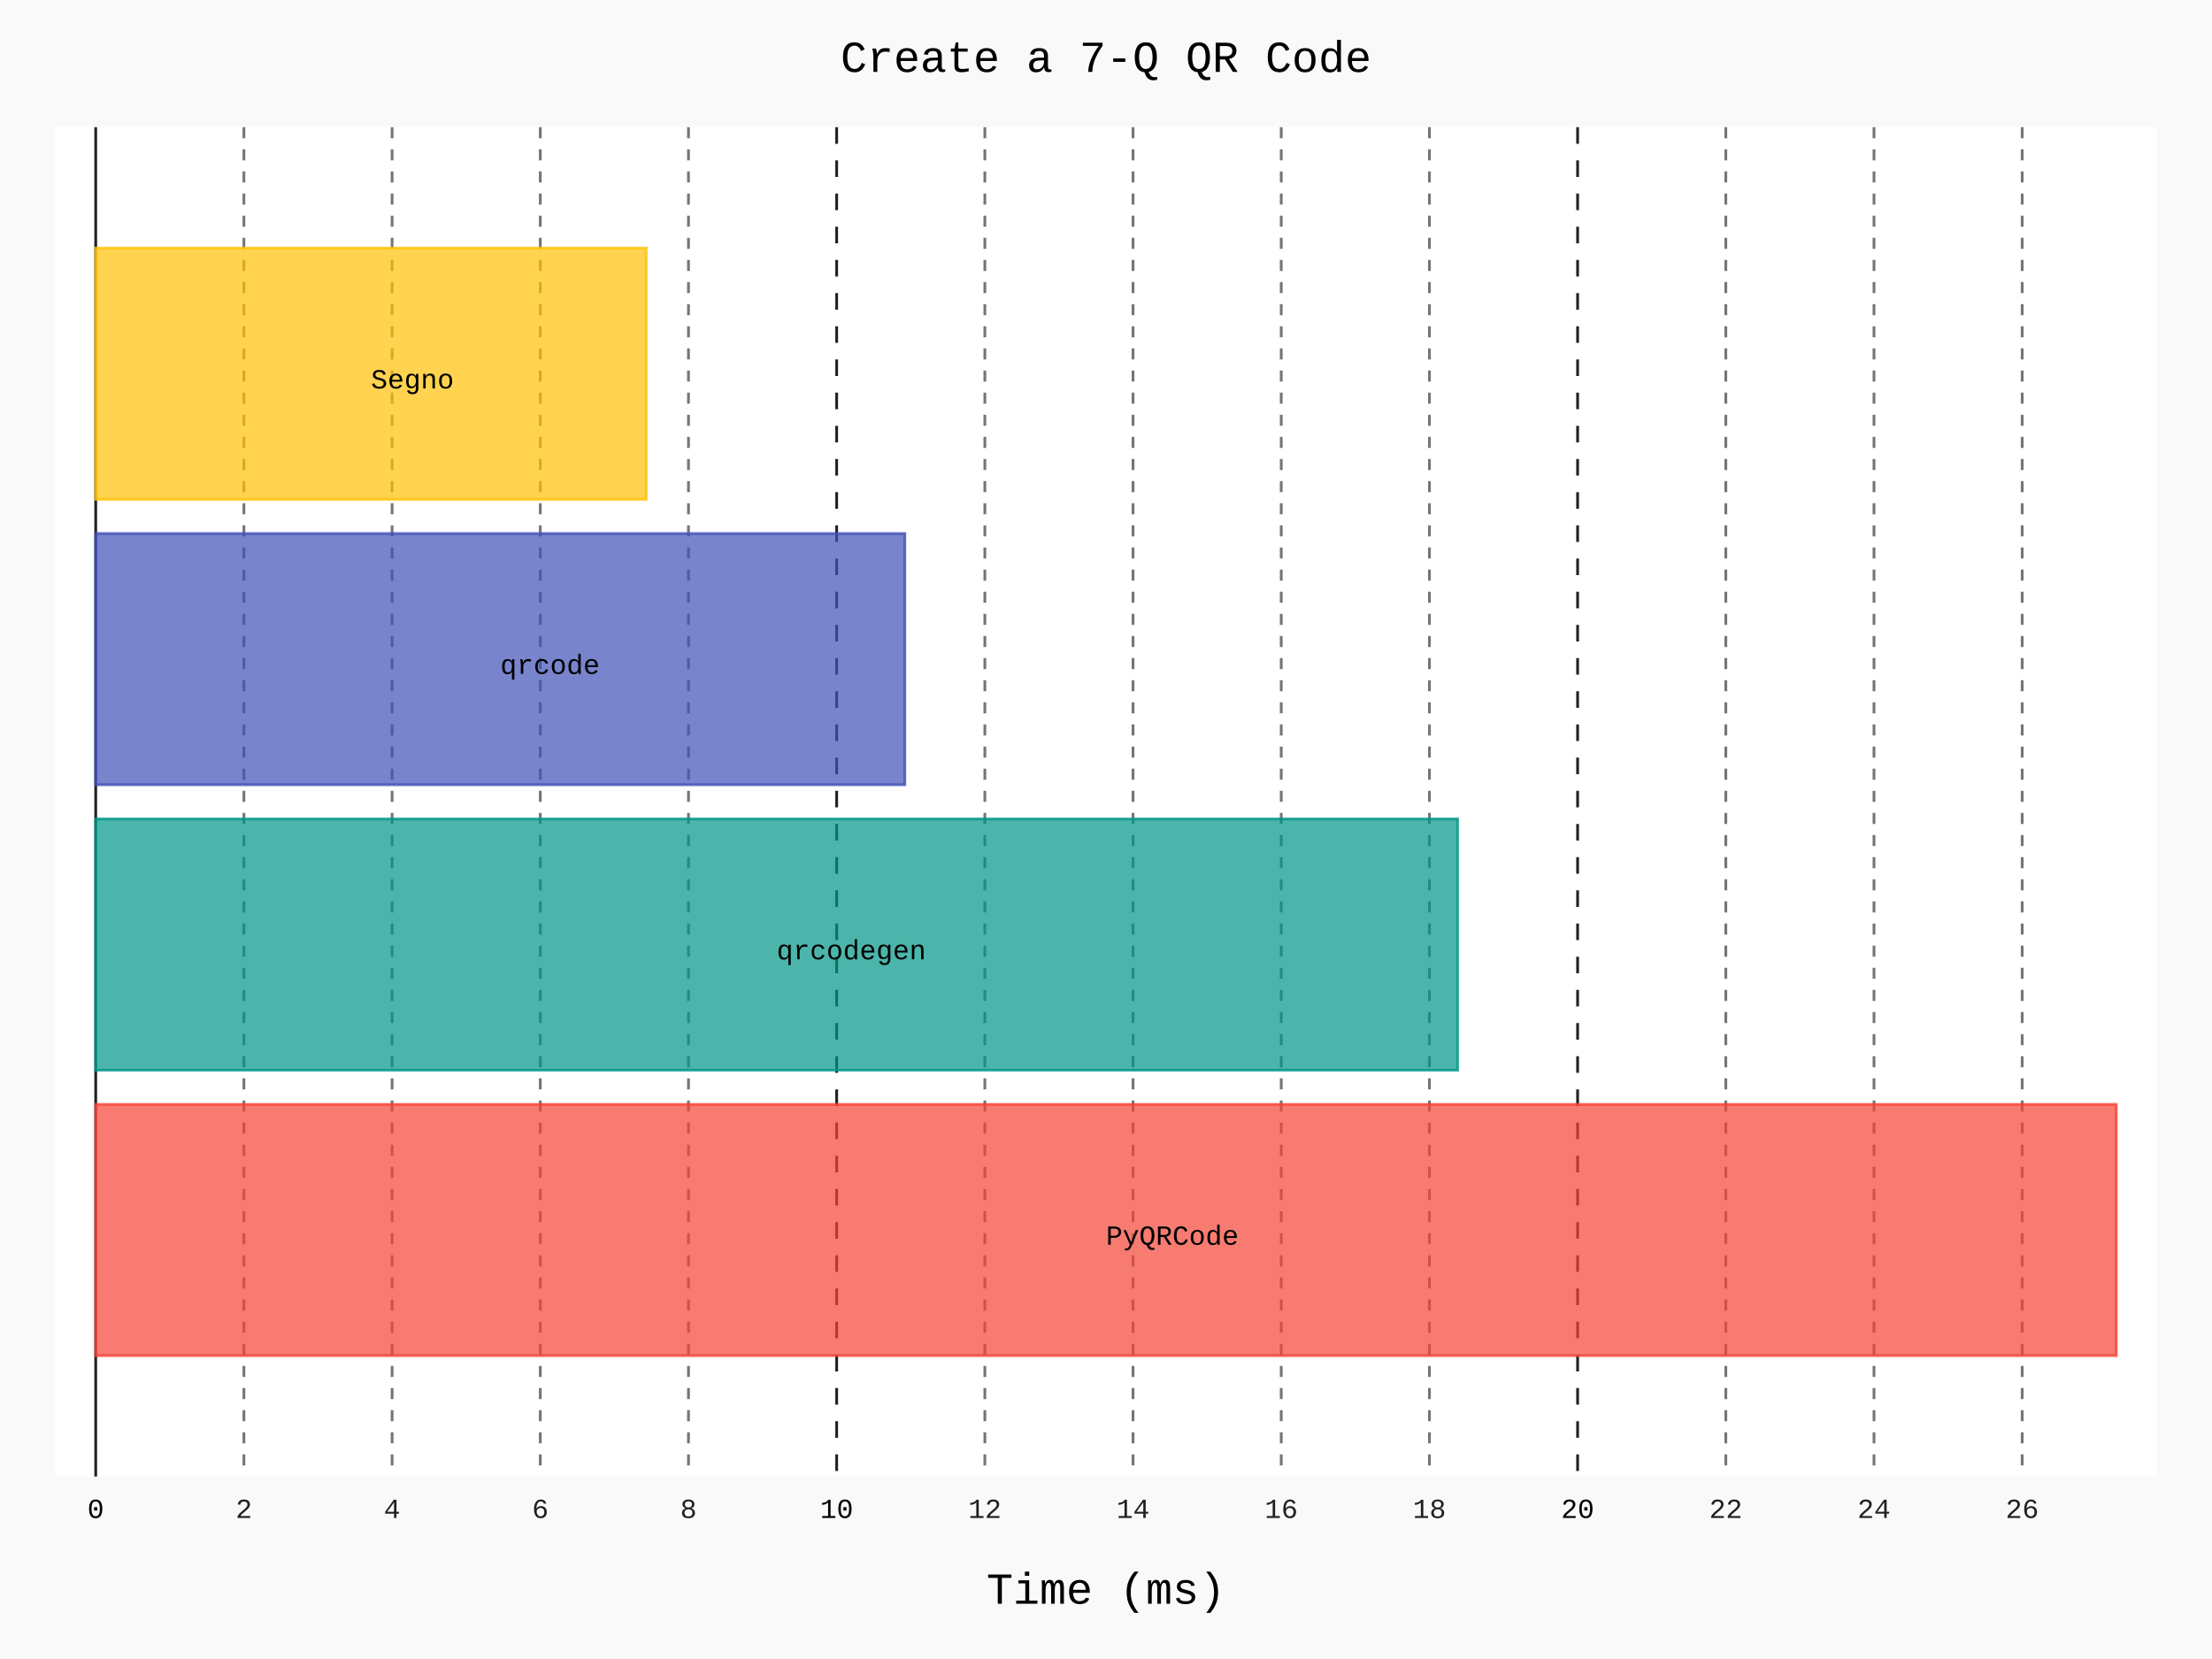
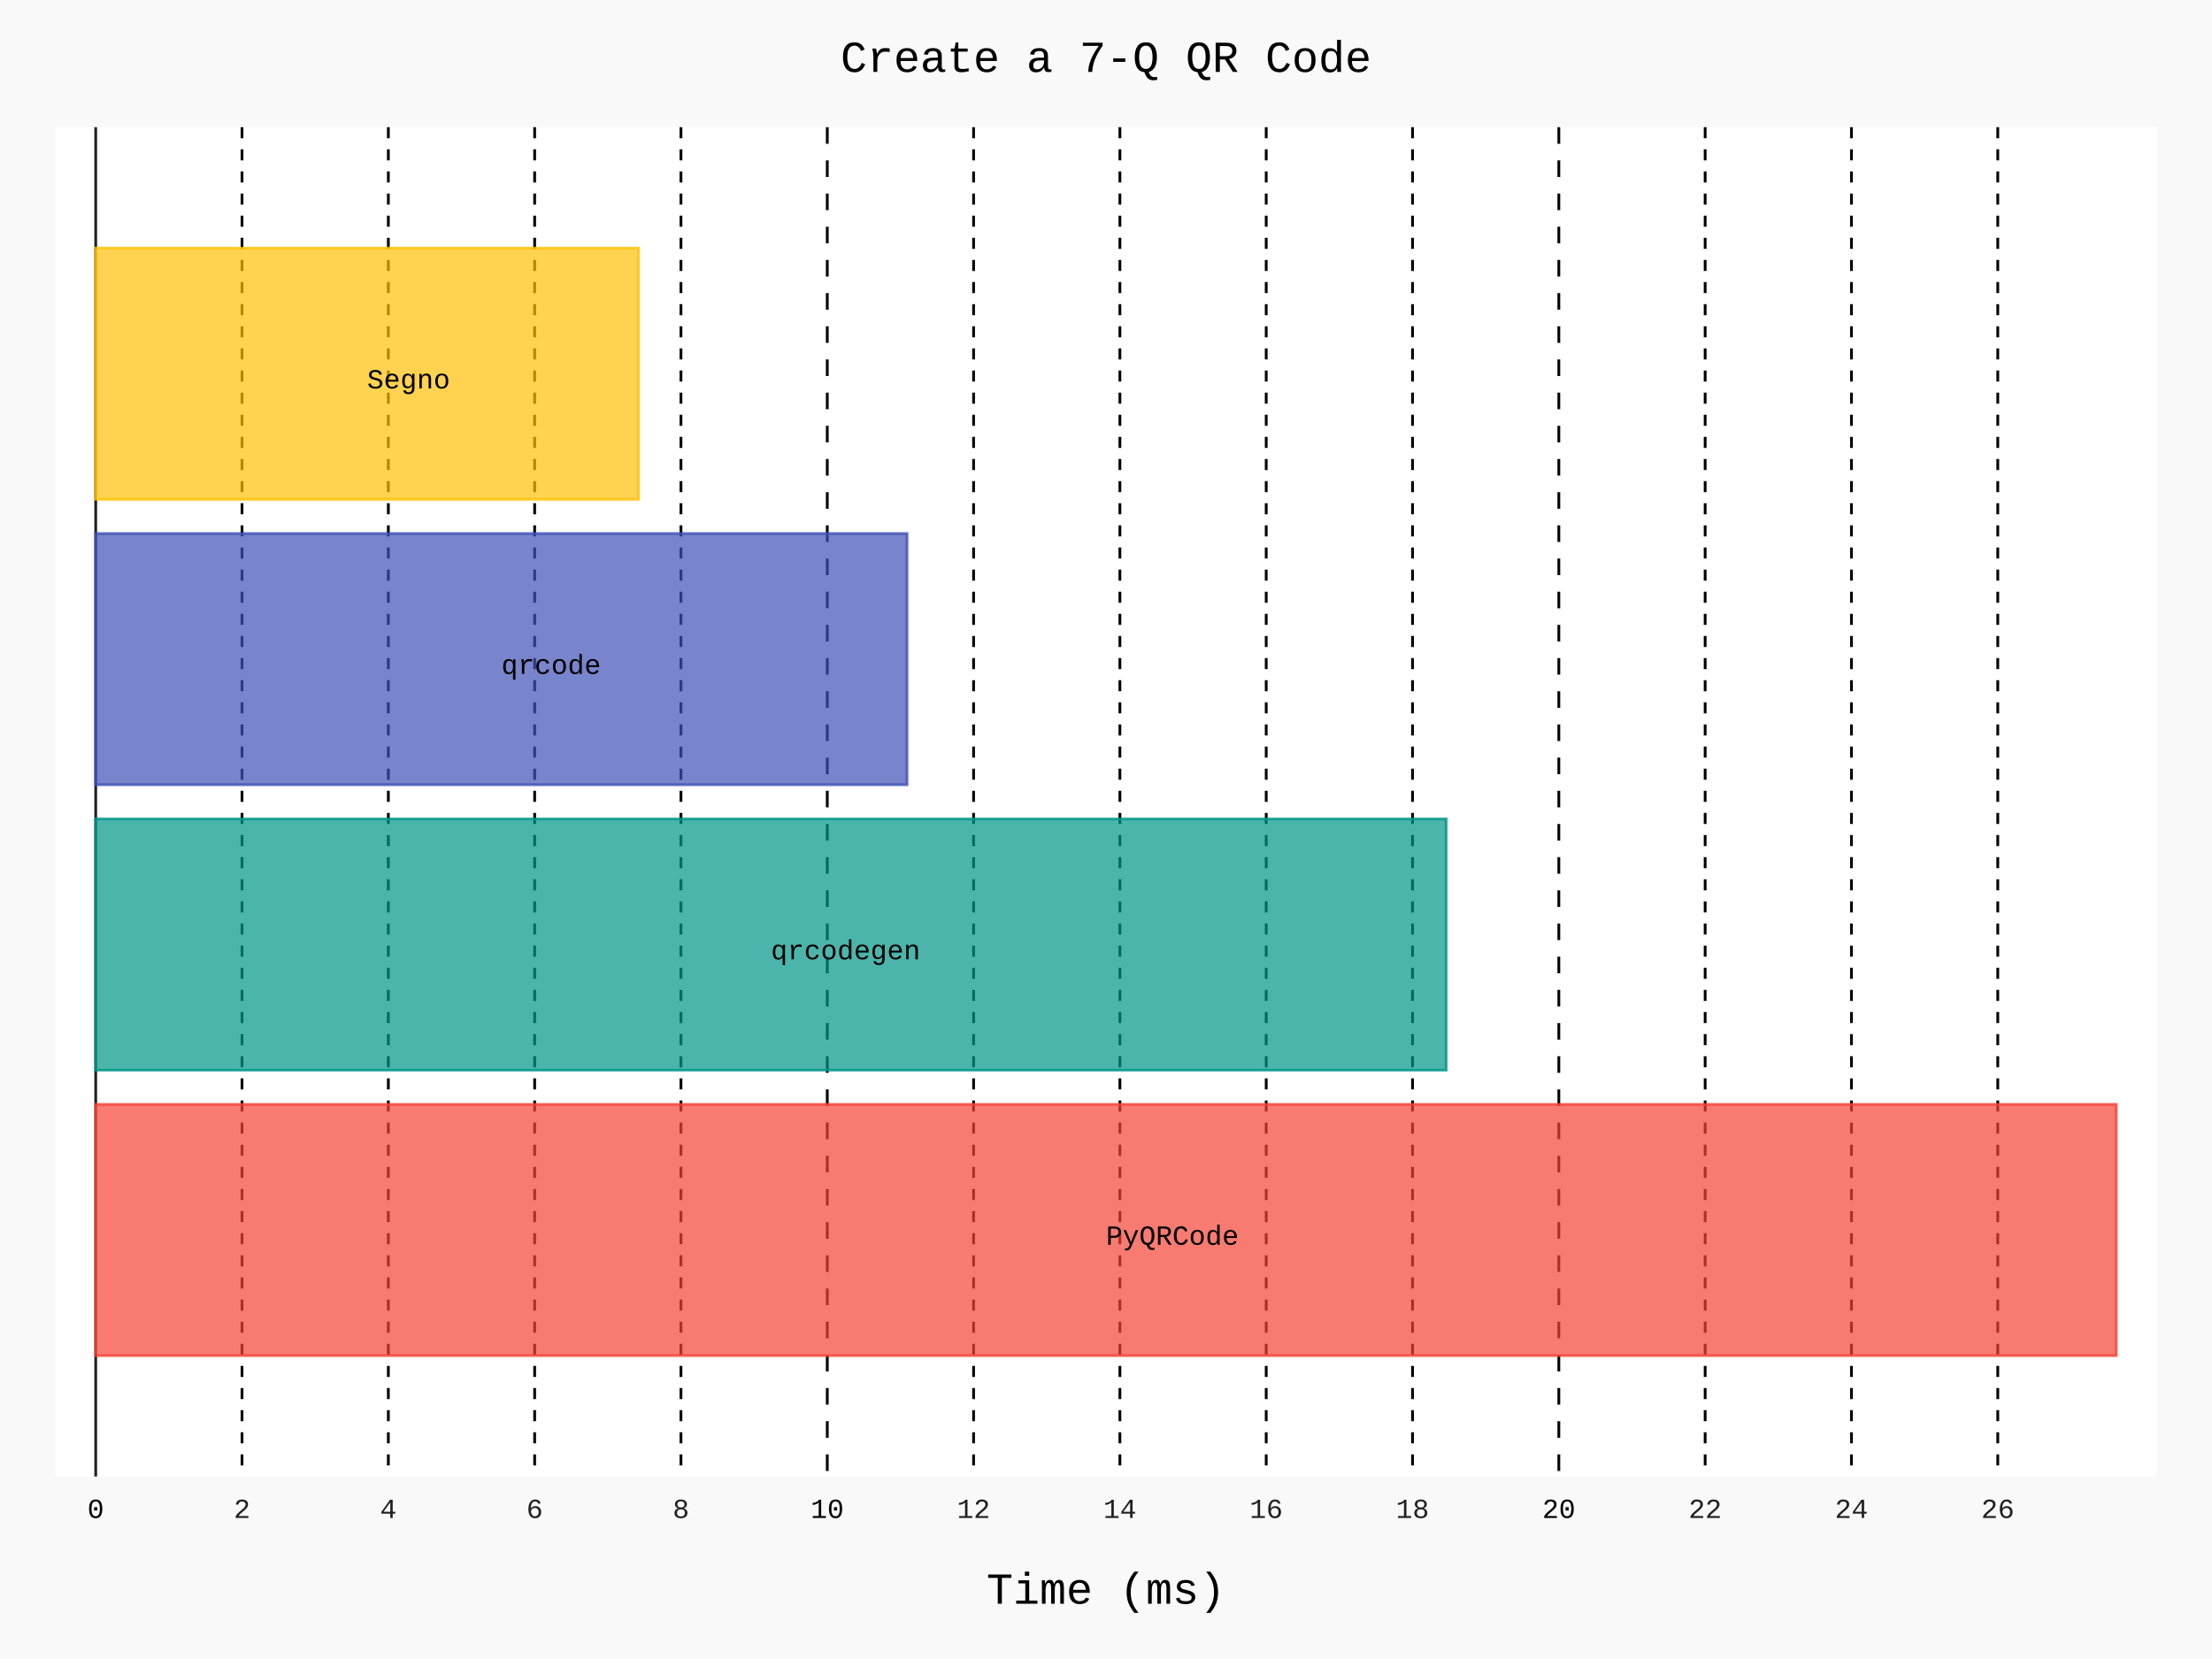
- <svg xmlns="http://www.w3.org/2000/svg" class="pygal-chart" id="chart-5f94d455-f1bc-4b1a-85c1-0010d2ba0ce0" viewBox="0 0 800 600">
+ <svg xmlns="http://www.w3.org/2000/svg" class="pygal-chart" id="chart-4fe52f16-18b5-4964-aea4-34cd0ca97fca" viewBox="0 0 800 600">
  <defs>
-     <style type="text/css">#chart-5f94d455-f1bc-4b1a-85c1-0010d2ba0ce0{-webkit-user-select:none;-webkit-font-smoothing:antialiased;font-family:Consolas,"Liberation Mono",Menlo,Courier,monospace}#chart-5f94d455-f1bc-4b1a-85c1-0010d2ba0ce0 .title{font-family:Consolas,"Liberation Mono",Menlo,Courier,monospace;font-size:16px}#chart-5f94d455-f1bc-4b1a-85c1-0010d2ba0ce0 .legends .legend text{font-family:Consolas,"Liberation Mono",Menlo,Courier,monospace;font-size:14px}#chart-5f94d455-f1bc-4b1a-85c1-0010d2ba0ce0 .axis text{font-family:Consolas,"Liberation Mono",Menlo,Courier,monospace;font-size:10px}#chart-5f94d455-f1bc-4b1a-85c1-0010d2ba0ce0 .axis text.major{font-family:Consolas,"Liberation Mono",Menlo,Courier,monospace;font-size:10px}#chart-5f94d455-f1bc-4b1a-85c1-0010d2ba0ce0 .text-overlay text.value{font-family:Consolas,"Liberation Mono",Menlo,Courier,monospace;font-size:16px}#chart-5f94d455-f1bc-4b1a-85c1-0010d2ba0ce0 .text-overlay text.label{font-family:Consolas,"Liberation Mono",Menlo,Courier,monospace;font-size:10px}#chart-5f94d455-f1bc-4b1a-85c1-0010d2ba0ce0 .tooltip{font-family:Consolas,"Liberation Mono",Menlo,Courier,monospace;font-size:14px}#chart-5f94d455-f1bc-4b1a-85c1-0010d2ba0ce0 text.no_data{font-family:Consolas,"Liberation Mono",Menlo,Courier,monospace;font-size:64px}
- #chart-5f94d455-f1bc-4b1a-85c1-0010d2ba0ce0{background-color:rgba(249,249,249,1)}#chart-5f94d455-f1bc-4b1a-85c1-0010d2ba0ce0 path,#chart-5f94d455-f1bc-4b1a-85c1-0010d2ba0ce0 line,#chart-5f94d455-f1bc-4b1a-85c1-0010d2ba0ce0 rect,#chart-5f94d455-f1bc-4b1a-85c1-0010d2ba0ce0 circle{-webkit-transition:150ms;-moz-transition:150ms;transition:150ms}#chart-5f94d455-f1bc-4b1a-85c1-0010d2ba0ce0 .graph &gt; .background{fill:rgba(249,249,249,1)}#chart-5f94d455-f1bc-4b1a-85c1-0010d2ba0ce0 .plot &gt; .background{fill:rgba(255,255,255,1)}#chart-5f94d455-f1bc-4b1a-85c1-0010d2ba0ce0 .graph{fill:rgba(0,0,0,.87)}#chart-5f94d455-f1bc-4b1a-85c1-0010d2ba0ce0 text.no_data{fill:rgba(0,0,0,1)}#chart-5f94d455-f1bc-4b1a-85c1-0010d2ba0ce0 .title{fill:rgba(0,0,0,1)}#chart-5f94d455-f1bc-4b1a-85c1-0010d2ba0ce0 .legends .legend text{fill:rgba(0,0,0,.87)}#chart-5f94d455-f1bc-4b1a-85c1-0010d2ba0ce0 .legends .legend:hover text{fill:rgba(0,0,0,1)}#chart-5f94d455-f1bc-4b1a-85c1-0010d2ba0ce0 .axis .line{stroke:rgba(0,0,0,1)}#chart-5f94d455-f1bc-4b1a-85c1-0010d2ba0ce0 .axis .guide.line{stroke:rgba(0,0,0,.54)}#chart-5f94d455-f1bc-4b1a-85c1-0010d2ba0ce0 .axis .major.line{stroke:rgba(0,0,0,.87)}#chart-5f94d455-f1bc-4b1a-85c1-0010d2ba0ce0 .axis text.major{fill:rgba(0,0,0,1)}#chart-5f94d455-f1bc-4b1a-85c1-0010d2ba0ce0 .axis.y .guides:hover .guide.line,#chart-5f94d455-f1bc-4b1a-85c1-0010d2ba0ce0 .line-graph .axis.x .guides:hover .guide.line,#chart-5f94d455-f1bc-4b1a-85c1-0010d2ba0ce0 .stackedline-graph .axis.x .guides:hover .guide.line,#chart-5f94d455-f1bc-4b1a-85c1-0010d2ba0ce0 .xy-graph .axis.x .guides:hover .guide.line{stroke:rgba(0,0,0,1)}#chart-5f94d455-f1bc-4b1a-85c1-0010d2ba0ce0 .axis .guides:hover text{fill:rgba(0,0,0,1)}#chart-5f94d455-f1bc-4b1a-85c1-0010d2ba0ce0 .reactive{fill-opacity:.7;stroke-opacity:.8}#chart-5f94d455-f1bc-4b1a-85c1-0010d2ba0ce0 .ci{stroke:rgba(0,0,0,.87)}#chart-5f94d455-f1bc-4b1a-85c1-0010d2ba0ce0 .reactive.active,#chart-5f94d455-f1bc-4b1a-85c1-0010d2ba0ce0 .active .reactive{fill-opacity:.8;stroke-opacity:.9;stroke-width:4}#chart-5f94d455-f1bc-4b1a-85c1-0010d2ba0ce0 .ci .reactive.active{stroke-width:1.5}#chart-5f94d455-f1bc-4b1a-85c1-0010d2ba0ce0 .series text{fill:rgba(0,0,0,1)}#chart-5f94d455-f1bc-4b1a-85c1-0010d2ba0ce0 .tooltip rect{fill:rgba(255,255,255,1);stroke:rgba(0,0,0,1);-webkit-transition:opacity 150ms;-moz-transition:opacity 150ms;transition:opacity 150ms}#chart-5f94d455-f1bc-4b1a-85c1-0010d2ba0ce0 .tooltip .label{fill:rgba(0,0,0,.87)}#chart-5f94d455-f1bc-4b1a-85c1-0010d2ba0ce0 .tooltip .label{fill:rgba(0,0,0,.87)}#chart-5f94d455-f1bc-4b1a-85c1-0010d2ba0ce0 .tooltip .legend{font-size:.8em;fill:rgba(0,0,0,.54)}#chart-5f94d455-f1bc-4b1a-85c1-0010d2ba0ce0 .tooltip .x_label{font-size:.6em;fill:rgba(0,0,0,1)}#chart-5f94d455-f1bc-4b1a-85c1-0010d2ba0ce0 .tooltip .xlink{font-size:.5em;text-decoration:underline}#chart-5f94d455-f1bc-4b1a-85c1-0010d2ba0ce0 .tooltip .value{font-size:1.5em}#chart-5f94d455-f1bc-4b1a-85c1-0010d2ba0ce0 .bound{font-size:.5em}#chart-5f94d455-f1bc-4b1a-85c1-0010d2ba0ce0 .max-value{font-size:.75em;fill:rgba(0,0,0,.54)}#chart-5f94d455-f1bc-4b1a-85c1-0010d2ba0ce0 .map-element{fill:rgba(255,255,255,1);stroke:rgba(0,0,0,.54) !important}#chart-5f94d455-f1bc-4b1a-85c1-0010d2ba0ce0 .map-element .reactive{fill-opacity:inherit;stroke-opacity:inherit}#chart-5f94d455-f1bc-4b1a-85c1-0010d2ba0ce0 .color-0,#chart-5f94d455-f1bc-4b1a-85c1-0010d2ba0ce0 .color-0 a:visited{stroke:#F44336;fill:#F44336}#chart-5f94d455-f1bc-4b1a-85c1-0010d2ba0ce0 .color-1,#chart-5f94d455-f1bc-4b1a-85c1-0010d2ba0ce0 .color-1 a:visited{stroke:#3F51B5;fill:#3F51B5}#chart-5f94d455-f1bc-4b1a-85c1-0010d2ba0ce0 .color-2,#chart-5f94d455-f1bc-4b1a-85c1-0010d2ba0ce0 .color-2 a:visited{stroke:#009688;fill:#009688}#chart-5f94d455-f1bc-4b1a-85c1-0010d2ba0ce0 .color-3,#chart-5f94d455-f1bc-4b1a-85c1-0010d2ba0ce0 .color-3 a:visited{stroke:#FFC107;fill:#FFC107}#chart-5f94d455-f1bc-4b1a-85c1-0010d2ba0ce0 .text-overlay .color-0 text{fill:black}#chart-5f94d455-f1bc-4b1a-85c1-0010d2ba0ce0 .text-overlay .color-1 text{fill:black}#chart-5f94d455-f1bc-4b1a-85c1-0010d2ba0ce0 .text-overlay .color-2 text{fill:black}#chart-5f94d455-f1bc-4b1a-85c1-0010d2ba0ce0 .text-overlay .color-3 text{fill:black}
- #chart-5f94d455-f1bc-4b1a-85c1-0010d2ba0ce0 text.no_data{text-anchor:middle}#chart-5f94d455-f1bc-4b1a-85c1-0010d2ba0ce0 .guide.line{fill:none}#chart-5f94d455-f1bc-4b1a-85c1-0010d2ba0ce0 .centered{text-anchor:middle}#chart-5f94d455-f1bc-4b1a-85c1-0010d2ba0ce0 .title{text-anchor:middle}#chart-5f94d455-f1bc-4b1a-85c1-0010d2ba0ce0 .legends .legend text{fill-opacity:1}#chart-5f94d455-f1bc-4b1a-85c1-0010d2ba0ce0 .axis.x text{text-anchor:middle}#chart-5f94d455-f1bc-4b1a-85c1-0010d2ba0ce0 .axis.x:not(.web) text[transform]{text-anchor:start}#chart-5f94d455-f1bc-4b1a-85c1-0010d2ba0ce0 .axis.x:not(.web) text[transform].backwards{text-anchor:end}#chart-5f94d455-f1bc-4b1a-85c1-0010d2ba0ce0 .axis.y text{text-anchor:end}#chart-5f94d455-f1bc-4b1a-85c1-0010d2ba0ce0 .axis.y text[transform].backwards{text-anchor:start}#chart-5f94d455-f1bc-4b1a-85c1-0010d2ba0ce0 .axis.y2 text{text-anchor:start}#chart-5f94d455-f1bc-4b1a-85c1-0010d2ba0ce0 .axis.y2 text[transform].backwards{text-anchor:end}#chart-5f94d455-f1bc-4b1a-85c1-0010d2ba0ce0 .axis .guide.line{stroke-dasharray:4,4}#chart-5f94d455-f1bc-4b1a-85c1-0010d2ba0ce0 .axis .major.guide.line{stroke-dasharray:6,6}#chart-5f94d455-f1bc-4b1a-85c1-0010d2ba0ce0 .horizontal .axis.y .guide.line,#chart-5f94d455-f1bc-4b1a-85c1-0010d2ba0ce0 .horizontal .axis.y2 .guide.line,#chart-5f94d455-f1bc-4b1a-85c1-0010d2ba0ce0 .vertical .axis.x .guide.line{opacity:0}#chart-5f94d455-f1bc-4b1a-85c1-0010d2ba0ce0 .horizontal .axis.always_show .guide.line,#chart-5f94d455-f1bc-4b1a-85c1-0010d2ba0ce0 .vertical .axis.always_show .guide.line{opacity:1 !important}#chart-5f94d455-f1bc-4b1a-85c1-0010d2ba0ce0 .axis.y .guides:hover .guide.line,#chart-5f94d455-f1bc-4b1a-85c1-0010d2ba0ce0 .axis.y2 .guides:hover .guide.line,#chart-5f94d455-f1bc-4b1a-85c1-0010d2ba0ce0 .axis.x .guides:hover .guide.line{opacity:1}#chart-5f94d455-f1bc-4b1a-85c1-0010d2ba0ce0 .axis .guides:hover text{opacity:1}#chart-5f94d455-f1bc-4b1a-85c1-0010d2ba0ce0 .nofill{fill:none}#chart-5f94d455-f1bc-4b1a-85c1-0010d2ba0ce0 .subtle-fill{fill-opacity:.2}#chart-5f94d455-f1bc-4b1a-85c1-0010d2ba0ce0 .dot{stroke-width:1px;fill-opacity:1}#chart-5f94d455-f1bc-4b1a-85c1-0010d2ba0ce0 .dot.active{stroke-width:5px}#chart-5f94d455-f1bc-4b1a-85c1-0010d2ba0ce0 .dot.negative{fill:transparent}#chart-5f94d455-f1bc-4b1a-85c1-0010d2ba0ce0 text,#chart-5f94d455-f1bc-4b1a-85c1-0010d2ba0ce0 tspan{stroke:none !important}#chart-5f94d455-f1bc-4b1a-85c1-0010d2ba0ce0 .series text.active{opacity:1}#chart-5f94d455-f1bc-4b1a-85c1-0010d2ba0ce0 .tooltip rect{fill-opacity:.95;stroke-width:.5}#chart-5f94d455-f1bc-4b1a-85c1-0010d2ba0ce0 .tooltip text{fill-opacity:1}#chart-5f94d455-f1bc-4b1a-85c1-0010d2ba0ce0 .showable{visibility:hidden}#chart-5f94d455-f1bc-4b1a-85c1-0010d2ba0ce0 .showable.shown{visibility:visible}#chart-5f94d455-f1bc-4b1a-85c1-0010d2ba0ce0 .gauge-background{fill:rgba(229,229,229,1);stroke:none}#chart-5f94d455-f1bc-4b1a-85c1-0010d2ba0ce0 .bg-lines{stroke:rgba(249,249,249,1);stroke-width:2px}</style>
+     <style type="text/css">#chart-4fe52f16-18b5-4964-aea4-34cd0ca97fca{-webkit-user-select:none;-webkit-font-smoothing:antialiased;font-family:Consolas,"Liberation Mono",Menlo,Courier,monospace}#chart-4fe52f16-18b5-4964-aea4-34cd0ca97fca .title{font-family:Consolas,"Liberation Mono",Menlo,Courier,monospace;font-size:16px}#chart-4fe52f16-18b5-4964-aea4-34cd0ca97fca .legends .legend text{font-family:Consolas,"Liberation Mono",Menlo,Courier,monospace;font-size:14px}#chart-4fe52f16-18b5-4964-aea4-34cd0ca97fca .axis text{font-family:Consolas,"Liberation Mono",Menlo,Courier,monospace;font-size:10px}#chart-4fe52f16-18b5-4964-aea4-34cd0ca97fca .axis text.major{font-family:Consolas,"Liberation Mono",Menlo,Courier,monospace;font-size:10px}#chart-4fe52f16-18b5-4964-aea4-34cd0ca97fca .text-overlay text.value{font-family:Consolas,"Liberation Mono",Menlo,Courier,monospace;font-size:16px}#chart-4fe52f16-18b5-4964-aea4-34cd0ca97fca .text-overlay text.label{font-family:Consolas,"Liberation Mono",Menlo,Courier,monospace;font-size:10px}#chart-4fe52f16-18b5-4964-aea4-34cd0ca97fca .tooltip{font-family:Consolas,"Liberation Mono",Menlo,Courier,monospace;font-size:14px}#chart-4fe52f16-18b5-4964-aea4-34cd0ca97fca text.no_data{font-family:Consolas,"Liberation Mono",Menlo,Courier,monospace;font-size:64px}
+ #chart-4fe52f16-18b5-4964-aea4-34cd0ca97fca{background-color:rgba(249,249,249,1)}#chart-4fe52f16-18b5-4964-aea4-34cd0ca97fca path,#chart-4fe52f16-18b5-4964-aea4-34cd0ca97fca line,#chart-4fe52f16-18b5-4964-aea4-34cd0ca97fca rect,#chart-4fe52f16-18b5-4964-aea4-34cd0ca97fca circle{-webkit-transition:150ms;-moz-transition:150ms;transition:150ms}#chart-4fe52f16-18b5-4964-aea4-34cd0ca97fca .graph &gt; .background{fill:rgba(249,249,249,1)}#chart-4fe52f16-18b5-4964-aea4-34cd0ca97fca .plot &gt; .background{fill:rgba(255,255,255,1)}#chart-4fe52f16-18b5-4964-aea4-34cd0ca97fca .graph{fill:rgba(0,0,0,.87)}#chart-4fe52f16-18b5-4964-aea4-34cd0ca97fca text.no_data{fill:rgba(0,0,0,1)}#chart-4fe52f16-18b5-4964-aea4-34cd0ca97fca .title{fill:rgba(0,0,0,1)}#chart-4fe52f16-18b5-4964-aea4-34cd0ca97fca .legends .legend text{fill:rgba(0,0,0,.87)}#chart-4fe52f16-18b5-4964-aea4-34cd0ca97fca .legends .legend:hover text{fill:rgba(0,0,0,1)}#chart-4fe52f16-18b5-4964-aea4-34cd0ca97fca .axis .line{stroke:rgba(0,0,0,1)}#chart-4fe52f16-18b5-4964-aea4-34cd0ca97fca .axis .guide.line{stroke:rgba(0,0,0,.54)}#chart-4fe52f16-18b5-4964-aea4-34cd0ca97fca .axis .major.line{stroke:rgba(0,0,0,.87)}#chart-4fe52f16-18b5-4964-aea4-34cd0ca97fca .axis text.major{fill:rgba(0,0,0,1)}#chart-4fe52f16-18b5-4964-aea4-34cd0ca97fca .axis.y .guides:hover .guide.line,#chart-4fe52f16-18b5-4964-aea4-34cd0ca97fca .line-graph .axis.x .guides:hover .guide.line,#chart-4fe52f16-18b5-4964-aea4-34cd0ca97fca .stackedline-graph .axis.x .guides:hover .guide.line,#chart-4fe52f16-18b5-4964-aea4-34cd0ca97fca .xy-graph .axis.x .guides:hover .guide.line{stroke:rgba(0,0,0,1)}#chart-4fe52f16-18b5-4964-aea4-34cd0ca97fca .axis .guides:hover text{fill:rgba(0,0,0,1)}#chart-4fe52f16-18b5-4964-aea4-34cd0ca97fca .reactive{fill-opacity:.7;stroke-opacity:.8;stroke-width:1}#chart-4fe52f16-18b5-4964-aea4-34cd0ca97fca .ci{stroke:rgba(0,0,0,.87)}#chart-4fe52f16-18b5-4964-aea4-34cd0ca97fca .reactive.active,#chart-4fe52f16-18b5-4964-aea4-34cd0ca97fca .active .reactive{fill-opacity:.8;stroke-opacity:.9;stroke-width:4}#chart-4fe52f16-18b5-4964-aea4-34cd0ca97fca .ci .reactive.active{stroke-width:1.5}#chart-4fe52f16-18b5-4964-aea4-34cd0ca97fca .series text{fill:rgba(0,0,0,1)}#chart-4fe52f16-18b5-4964-aea4-34cd0ca97fca .tooltip rect{fill:rgba(255,255,255,1);stroke:rgba(0,0,0,1);-webkit-transition:opacity 150ms;-moz-transition:opacity 150ms;transition:opacity 150ms}#chart-4fe52f16-18b5-4964-aea4-34cd0ca97fca .tooltip .label{fill:rgba(0,0,0,.87)}#chart-4fe52f16-18b5-4964-aea4-34cd0ca97fca .tooltip .label{fill:rgba(0,0,0,.87)}#chart-4fe52f16-18b5-4964-aea4-34cd0ca97fca .tooltip .legend{font-size:.8em;fill:rgba(0,0,0,.54)}#chart-4fe52f16-18b5-4964-aea4-34cd0ca97fca .tooltip .x_label{font-size:.6em;fill:rgba(0,0,0,1)}#chart-4fe52f16-18b5-4964-aea4-34cd0ca97fca .tooltip .xlink{font-size:.5em;text-decoration:underline}#chart-4fe52f16-18b5-4964-aea4-34cd0ca97fca .tooltip .value{font-size:1.5em}#chart-4fe52f16-18b5-4964-aea4-34cd0ca97fca .bound{font-size:.5em}#chart-4fe52f16-18b5-4964-aea4-34cd0ca97fca .max-value{font-size:.75em;fill:rgba(0,0,0,.54)}#chart-4fe52f16-18b5-4964-aea4-34cd0ca97fca .map-element{fill:rgba(255,255,255,1);stroke:rgba(0,0,0,.54) !important}#chart-4fe52f16-18b5-4964-aea4-34cd0ca97fca .map-element .reactive{fill-opacity:inherit;stroke-opacity:inherit}#chart-4fe52f16-18b5-4964-aea4-34cd0ca97fca .color-0,#chart-4fe52f16-18b5-4964-aea4-34cd0ca97fca .color-0 a:visited{stroke:#F44336;fill:#F44336}#chart-4fe52f16-18b5-4964-aea4-34cd0ca97fca .color-1,#chart-4fe52f16-18b5-4964-aea4-34cd0ca97fca .color-1 a:visited{stroke:#3F51B5;fill:#3F51B5}#chart-4fe52f16-18b5-4964-aea4-34cd0ca97fca .color-2,#chart-4fe52f16-18b5-4964-aea4-34cd0ca97fca .color-2 a:visited{stroke:#009688;fill:#009688}#chart-4fe52f16-18b5-4964-aea4-34cd0ca97fca .color-3,#chart-4fe52f16-18b5-4964-aea4-34cd0ca97fca .color-3 a:visited{stroke:#FFC107;fill:#FFC107}#chart-4fe52f16-18b5-4964-aea4-34cd0ca97fca .text-overlay .color-0 text{fill:black}#chart-4fe52f16-18b5-4964-aea4-34cd0ca97fca .text-overlay .color-1 text{fill:black}#chart-4fe52f16-18b5-4964-aea4-34cd0ca97fca .text-overlay .color-2 text{fill:black}#chart-4fe52f16-18b5-4964-aea4-34cd0ca97fca .text-overlay .color-3 text{fill:black}
+ #chart-4fe52f16-18b5-4964-aea4-34cd0ca97fca text.no_data{text-anchor:middle}#chart-4fe52f16-18b5-4964-aea4-34cd0ca97fca .guide.line{fill:none}#chart-4fe52f16-18b5-4964-aea4-34cd0ca97fca .centered{text-anchor:middle}#chart-4fe52f16-18b5-4964-aea4-34cd0ca97fca .title{text-anchor:middle}#chart-4fe52f16-18b5-4964-aea4-34cd0ca97fca .legends .legend text{fill-opacity:1}#chart-4fe52f16-18b5-4964-aea4-34cd0ca97fca .axis.x text{text-anchor:middle}#chart-4fe52f16-18b5-4964-aea4-34cd0ca97fca .axis.x:not(.web) text[transform]{text-anchor:start}#chart-4fe52f16-18b5-4964-aea4-34cd0ca97fca .axis.x:not(.web) text[transform].backwards{text-anchor:end}#chart-4fe52f16-18b5-4964-aea4-34cd0ca97fca .axis.y text{text-anchor:end}#chart-4fe52f16-18b5-4964-aea4-34cd0ca97fca .axis.y text[transform].backwards{text-anchor:start}#chart-4fe52f16-18b5-4964-aea4-34cd0ca97fca .axis.y2 text{text-anchor:start}#chart-4fe52f16-18b5-4964-aea4-34cd0ca97fca .axis.y2 text[transform].backwards{text-anchor:end}#chart-4fe52f16-18b5-4964-aea4-34cd0ca97fca .axis .guide.line{stroke-dasharray:4,4;stroke:black}#chart-4fe52f16-18b5-4964-aea4-34cd0ca97fca .axis .major.guide.line{stroke-dasharray:6,6;stroke:black}#chart-4fe52f16-18b5-4964-aea4-34cd0ca97fca .horizontal .axis.y .guide.line,#chart-4fe52f16-18b5-4964-aea4-34cd0ca97fca .horizontal .axis.y2 .guide.line,#chart-4fe52f16-18b5-4964-aea4-34cd0ca97fca .vertical .axis.x .guide.line{opacity:0}#chart-4fe52f16-18b5-4964-aea4-34cd0ca97fca .horizontal .axis.always_show .guide.line,#chart-4fe52f16-18b5-4964-aea4-34cd0ca97fca .vertical .axis.always_show .guide.line{opacity:1 !important}#chart-4fe52f16-18b5-4964-aea4-34cd0ca97fca .axis.y .guides:hover .guide.line,#chart-4fe52f16-18b5-4964-aea4-34cd0ca97fca .axis.y2 .guides:hover .guide.line,#chart-4fe52f16-18b5-4964-aea4-34cd0ca97fca .axis.x .guides:hover .guide.line{opacity:1}#chart-4fe52f16-18b5-4964-aea4-34cd0ca97fca .axis .guides:hover text{opacity:1}#chart-4fe52f16-18b5-4964-aea4-34cd0ca97fca .nofill{fill:none}#chart-4fe52f16-18b5-4964-aea4-34cd0ca97fca .subtle-fill{fill-opacity:.2}#chart-4fe52f16-18b5-4964-aea4-34cd0ca97fca .dot{stroke-width:1px;fill-opacity:1;stroke-opacity:1}#chart-4fe52f16-18b5-4964-aea4-34cd0ca97fca .dot.active{stroke-width:5px}#chart-4fe52f16-18b5-4964-aea4-34cd0ca97fca .dot.negative{fill:transparent}#chart-4fe52f16-18b5-4964-aea4-34cd0ca97fca text,#chart-4fe52f16-18b5-4964-aea4-34cd0ca97fca tspan{stroke:none !important}#chart-4fe52f16-18b5-4964-aea4-34cd0ca97fca .series text.active{opacity:1}#chart-4fe52f16-18b5-4964-aea4-34cd0ca97fca .tooltip rect{fill-opacity:.95;stroke-width:.5}#chart-4fe52f16-18b5-4964-aea4-34cd0ca97fca .tooltip text{fill-opacity:1}#chart-4fe52f16-18b5-4964-aea4-34cd0ca97fca .showable{visibility:hidden}#chart-4fe52f16-18b5-4964-aea4-34cd0ca97fca .showable.shown{visibility:visible}#chart-4fe52f16-18b5-4964-aea4-34cd0ca97fca .gauge-background{fill:rgba(229,229,229,1);stroke:none}#chart-4fe52f16-18b5-4964-aea4-34cd0ca97fca .bg-lines{stroke:rgba(249,249,249,1);stroke-width:2px}</style>
  </defs>
  <g class="graph horizontalbar-graph horizontal">
    <rect class="background" height="600" width="800" x="0" y="0" />
    <g class="plot" transform="translate(20, 46)">
      <rect class="background" height="488" width="760" x="0" y="0" />
      <g class="axis x always_show">
        <g class="guides">
          <path class="axis major line" d="M14.615 0 v488" />
          <text class="major" x="14.615" y="503.0">0</text>
        </g>
        <g class="guides">
-           <path class="guide line" d="M68.21 0 v488" />
-           <text class="" x="68.21" y="503.0">2</text>
+           <path class="guide line" d="M67.531 0 v488" />
+           <text class="" x="67.531" y="503.0">2</text>
        </g>
        <g class="guides">
-           <path class="guide line" d="M121.806 0 v488" />
-           <text class="" x="121.806" y="503.0">4</text>
+           <path class="guide line" d="M120.447 0 v488" />
+           <text class="" x="120.447" y="503.0">4</text>
        </g>
        <g class="guides">
-           <path class="guide line" d="M175.401 0 v488" />
-           <text class="" x="175.401" y="503.0">6</text>
+           <path class="guide line" d="M173.363 0 v488" />
+           <text class="" x="173.363" y="503.0">6</text>
        </g>
        <g class="guides">
-           <path class="guide line" d="M228.996 0 v488" />
-           <text class="" x="228.996" y="503.0">8</text>
+           <path class="guide line" d="M226.279 0 v488" />
+           <text class="" x="226.279" y="503.0">8</text>
        </g>
        <g class="guides">
-           <path class="major guide line" d="M282.591 0 v488" />
-           <text class="major" x="282.591" y="503.0">10</text>
+           <path class="major guide line" d="M279.195 0 v488" />
+           <text class="major" x="279.195" y="503.0">10</text>
        </g>
        <g class="guides">
-           <path class="guide line" d="M336.186 0 v488" />
-           <text class="" x="336.186" y="503.0">12</text>
+           <path class="guide line" d="M332.111 0 v488" />
+           <text class="" x="332.111" y="503.0">12</text>
        </g>
        <g class="guides">
-           <path class="guide line" d="M389.781 0 v488" />
-           <text class="" x="389.781" y="503.0">14</text>
+           <path class="guide line" d="M385.027 0 v488" />
+           <text class="" x="385.027" y="503.0">14</text>
        </g>
        <g class="guides">
-           <path class="guide line" d="M443.376 0 v488" />
-           <text class="" x="443.376" y="503.0">16</text>
+           <path class="guide line" d="M437.943 0 v488" />
+           <text class="" x="437.943" y="503.0">16</text>
        </g>
        <g class="guides">
-           <path class="guide line" d="M496.971 0 v488" />
-           <text class="" x="496.971" y="503.0">18</text>
+           <path class="guide line" d="M490.859 0 v488" />
+           <text class="" x="490.859" y="503.0">18</text>
        </g>
        <g class="guides">
-           <path class="major guide line" d="M550.566 0 v488" />
-           <text class="major" x="550.566" y="503.0">20</text>
+           <path class="major guide line" d="M543.775 0 v488" />
+           <text class="major" x="543.775" y="503.0">20</text>
        </g>
        <g class="guides">
-           <path class="guide line" d="M604.162 0 v488" />
-           <text class="" x="604.162" y="503.0">22</text>
+           <path class="guide line" d="M596.691 0 v488" />
+           <text class="" x="596.691" y="503.0">22</text>
        </g>
        <g class="guides">
-           <path class="guide line" d="M657.757 0 v488" />
-           <text class="" x="657.757" y="503.0">24</text>
+           <path class="guide line" d="M649.607 0 v488" />
+           <text class="" x="649.607" y="503.0">24</text>
        </g>
        <g class="guides">
-           <path class="guide line" d="M711.352 0 v488" />
-           <text class="" x="711.352" y="503.0">26</text>
+           <path class="guide line" d="M702.523 0 v488" />
+           <text class="" x="702.523" y="503.0">26</text>
        </g>
      </g>
      <g class="series serie-3 color-3">
        <g class="bars">
          <g class="bar" style="fill: #F44336; stroke: #F44336">
            <rect class="rect reactive tooltip-trigger" height="90.843" rx="0" ry="0" width="730.769" x="14.615" y="353.425" />
          </g>
        </g>
      </g>
      <g class="series serie-2 color-2">
        <g class="bars">
          <g class="bar" style="fill: #009688; stroke: #009688">
-             <rect class="rect reactive tooltip-trigger" height="90.843" rx="0" ry="0" width="492.539" x="14.615" y="250.194" />
+             <rect class="rect reactive tooltip-trigger" height="90.843" rx="0" ry="0" width="488.414" x="14.615" y="250.194" />
          </g>
        </g>
      </g>
      <g class="series serie-1 color-1">
        <g class="bars">
          <g class="bar" style="fill: #3F51B5; stroke: #3F51B5">
-             <rect class="rect reactive tooltip-trigger" height="90.843" rx="0" ry="0" width="292.629" x="14.615" y="146.963" />
+             <rect class="rect reactive tooltip-trigger" height="90.843" rx="0" ry="0" width="293.419" x="14.615" y="146.963" />
          </g>
        </g>
      </g>
      <g class="series serie-0 color-0">
        <g class="bars">
          <g class="bar" style="fill: #FFC107; stroke: #FFC107">
-             <rect class="rect reactive tooltip-trigger" height="90.843" rx="0" ry="0" width="199.106" x="14.615" y="43.732" />
+             <rect class="rect reactive tooltip-trigger" height="90.843" rx="0" ry="0" width="196.318" x="14.615" y="43.732" />
          </g>
        </g>
      </g>
    </g>
    <g class="titles">
      <text class="title plot_title" x="400.0" y="26">Create a 7-Q QR Code</text>
      <text class="title" x="400.0" y="580">Time (ms)</text>
    </g>
    <g class="plot overlay" transform="translate(20, 46)">
      <g class="series serie-3 color-3" />
      <g class="series serie-2 color-2" />
      <g class="series serie-1 color-1" />
      <g class="series serie-0 color-0" />
    </g>
    <g class="plot text-overlay" transform="translate(20, 46)">
      <g class="series serie-3 color-3">
-         <text class="label" x="380.0" y="404.179">PyQRCode</text>
+         <text class="label" x="380" y="404.179">PyQRCode</text>
      </g>
      <g class="series serie-2 color-2">
-         <text class="label" x="260.885" y="300.949">qrcodegen</text>
+         <text class="label" x="258.822" y="300.949">qrcodegen</text>
      </g>
      <g class="series serie-1 color-1">
-         <text class="label" x="160.93" y="197.718">qrcode</text>
+         <text class="label" x="161.325" y="197.718">qrcode</text>
      </g>
      <g class="series serie-0 color-0">
-         <text class="label" x="114.168" y="94.487">Segno</text>
+         <text class="label" x="112.774" y="94.487">Segno</text>
      </g>
    </g>
    <g class="plot tooltip-overlay" transform="translate(20, 46)">
      <g class="tooltip" style="opacity: 0" transform="translate(0 0)">
        <rect class="tooltip-box" height="0" rx="0" ry="0" width="0" />
        <g class="text" />
      </g>
    </g>
  </g>
</svg>
